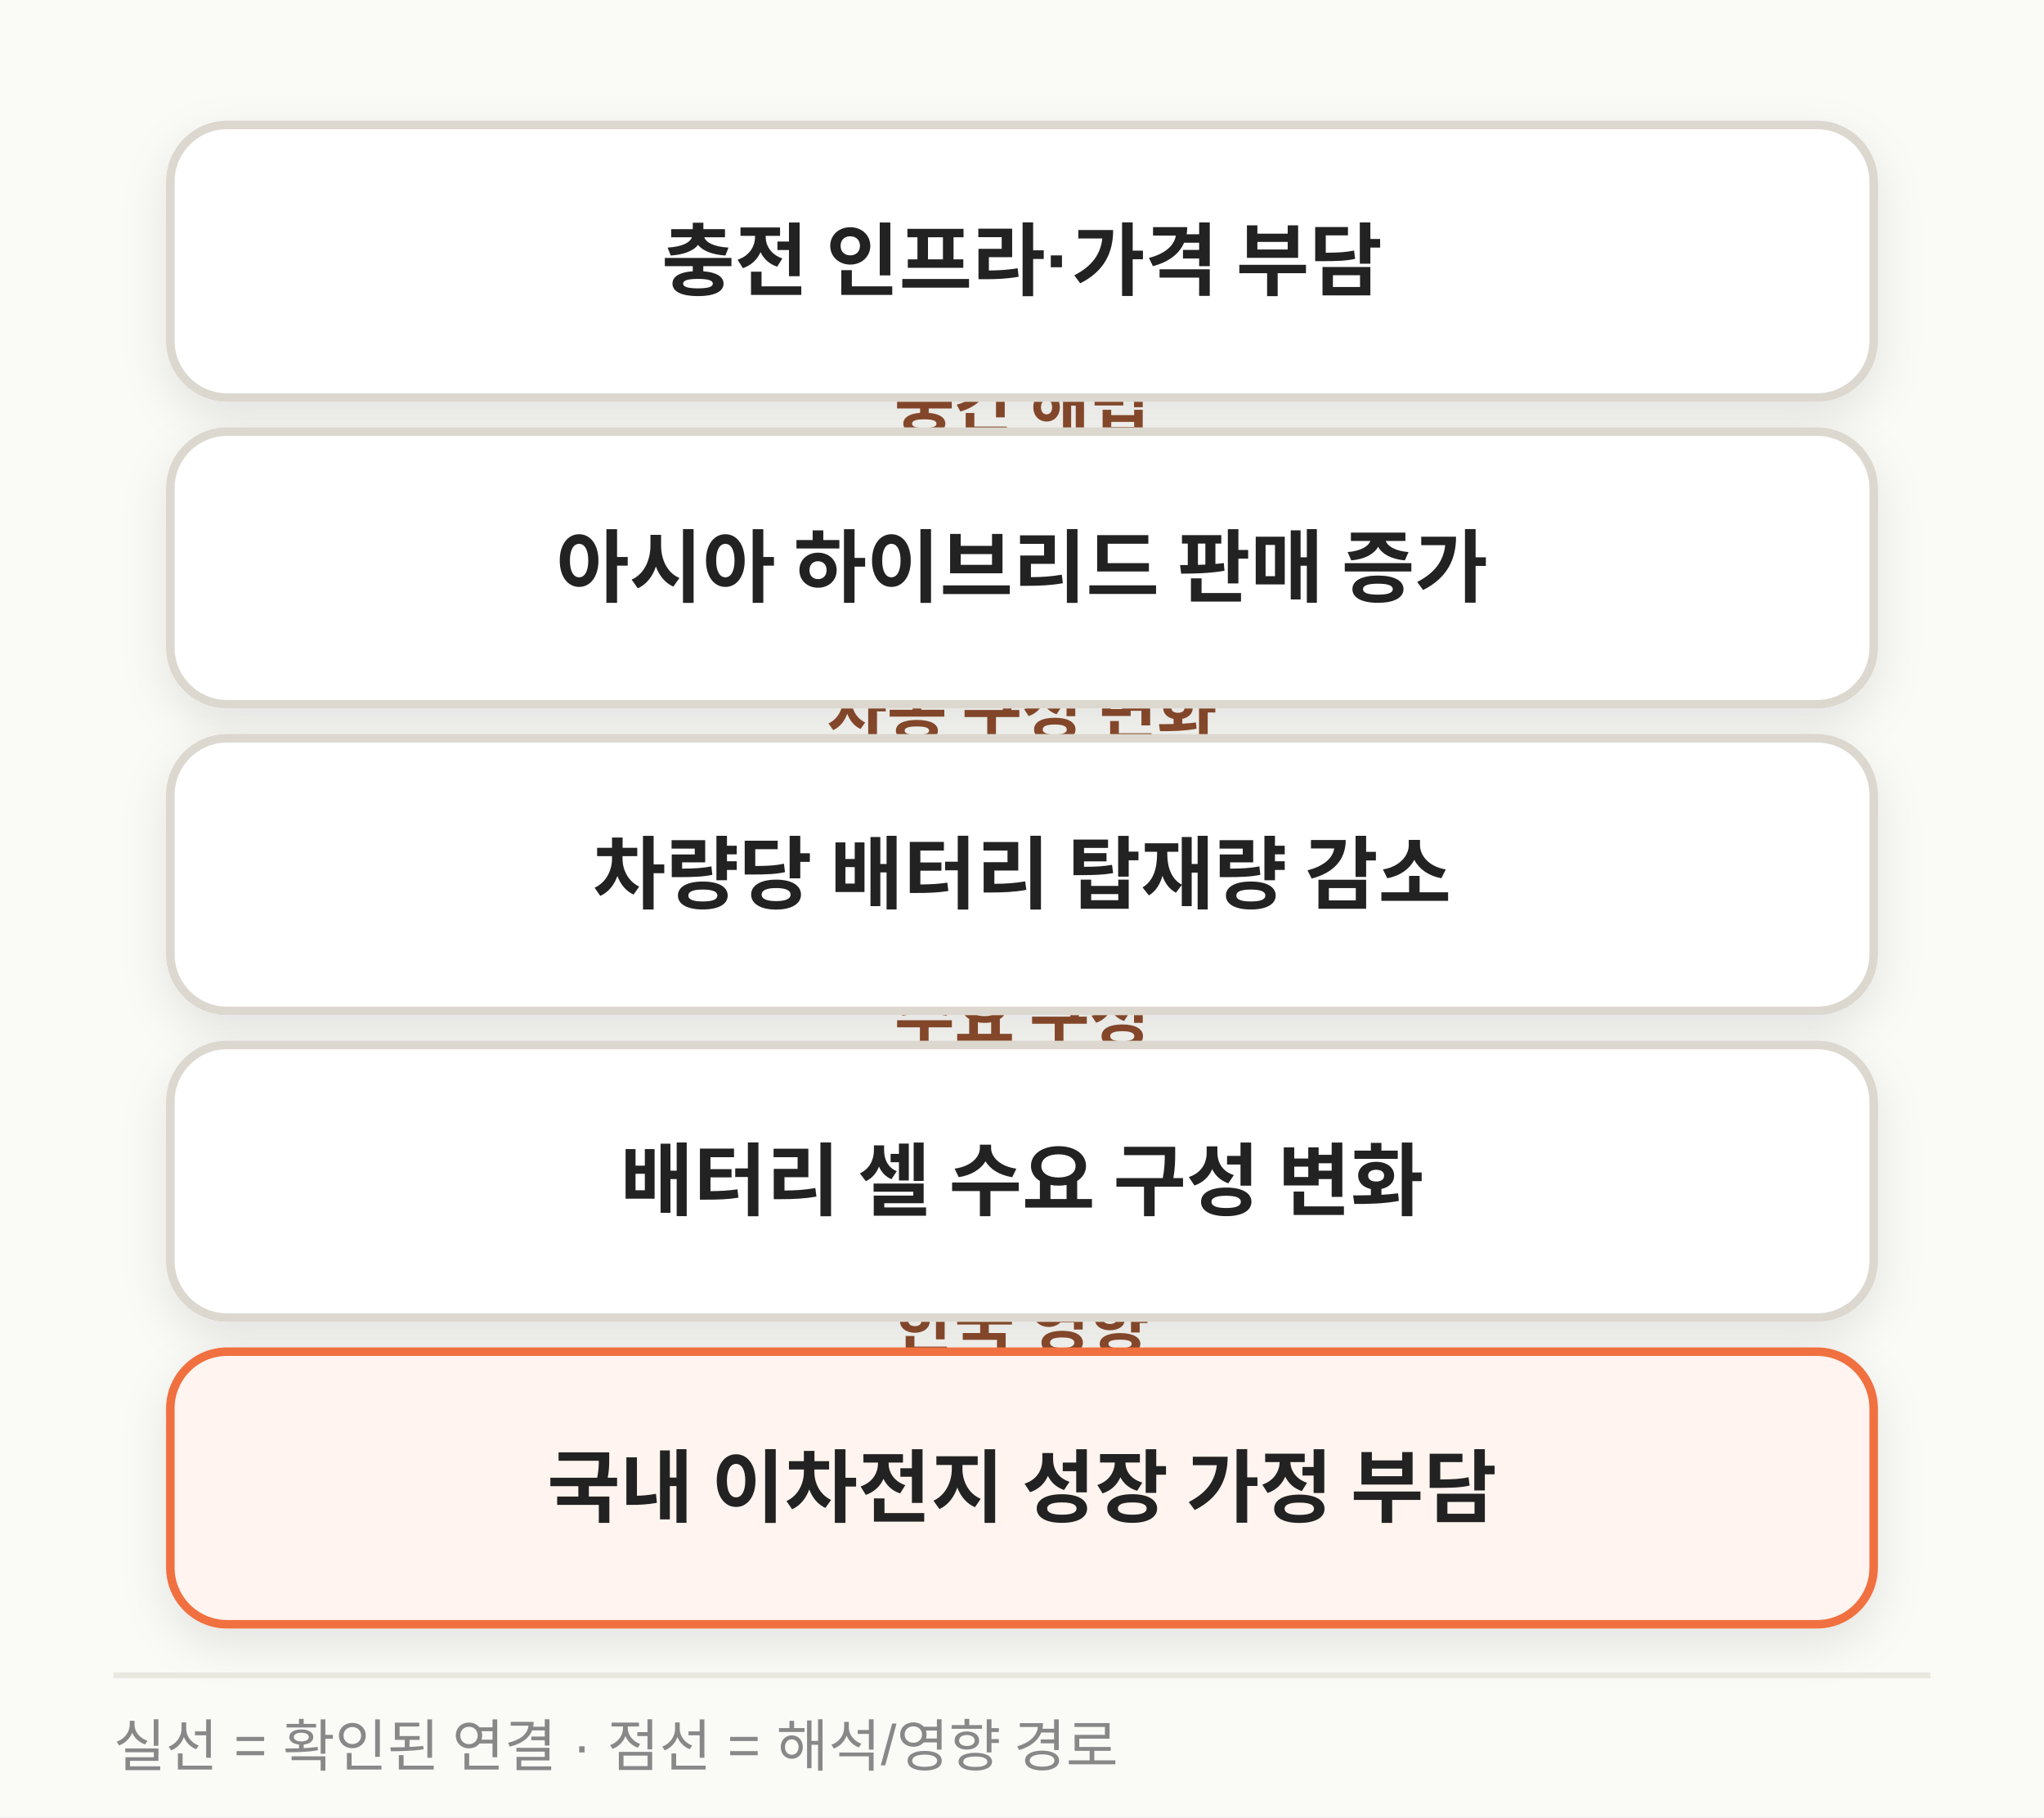
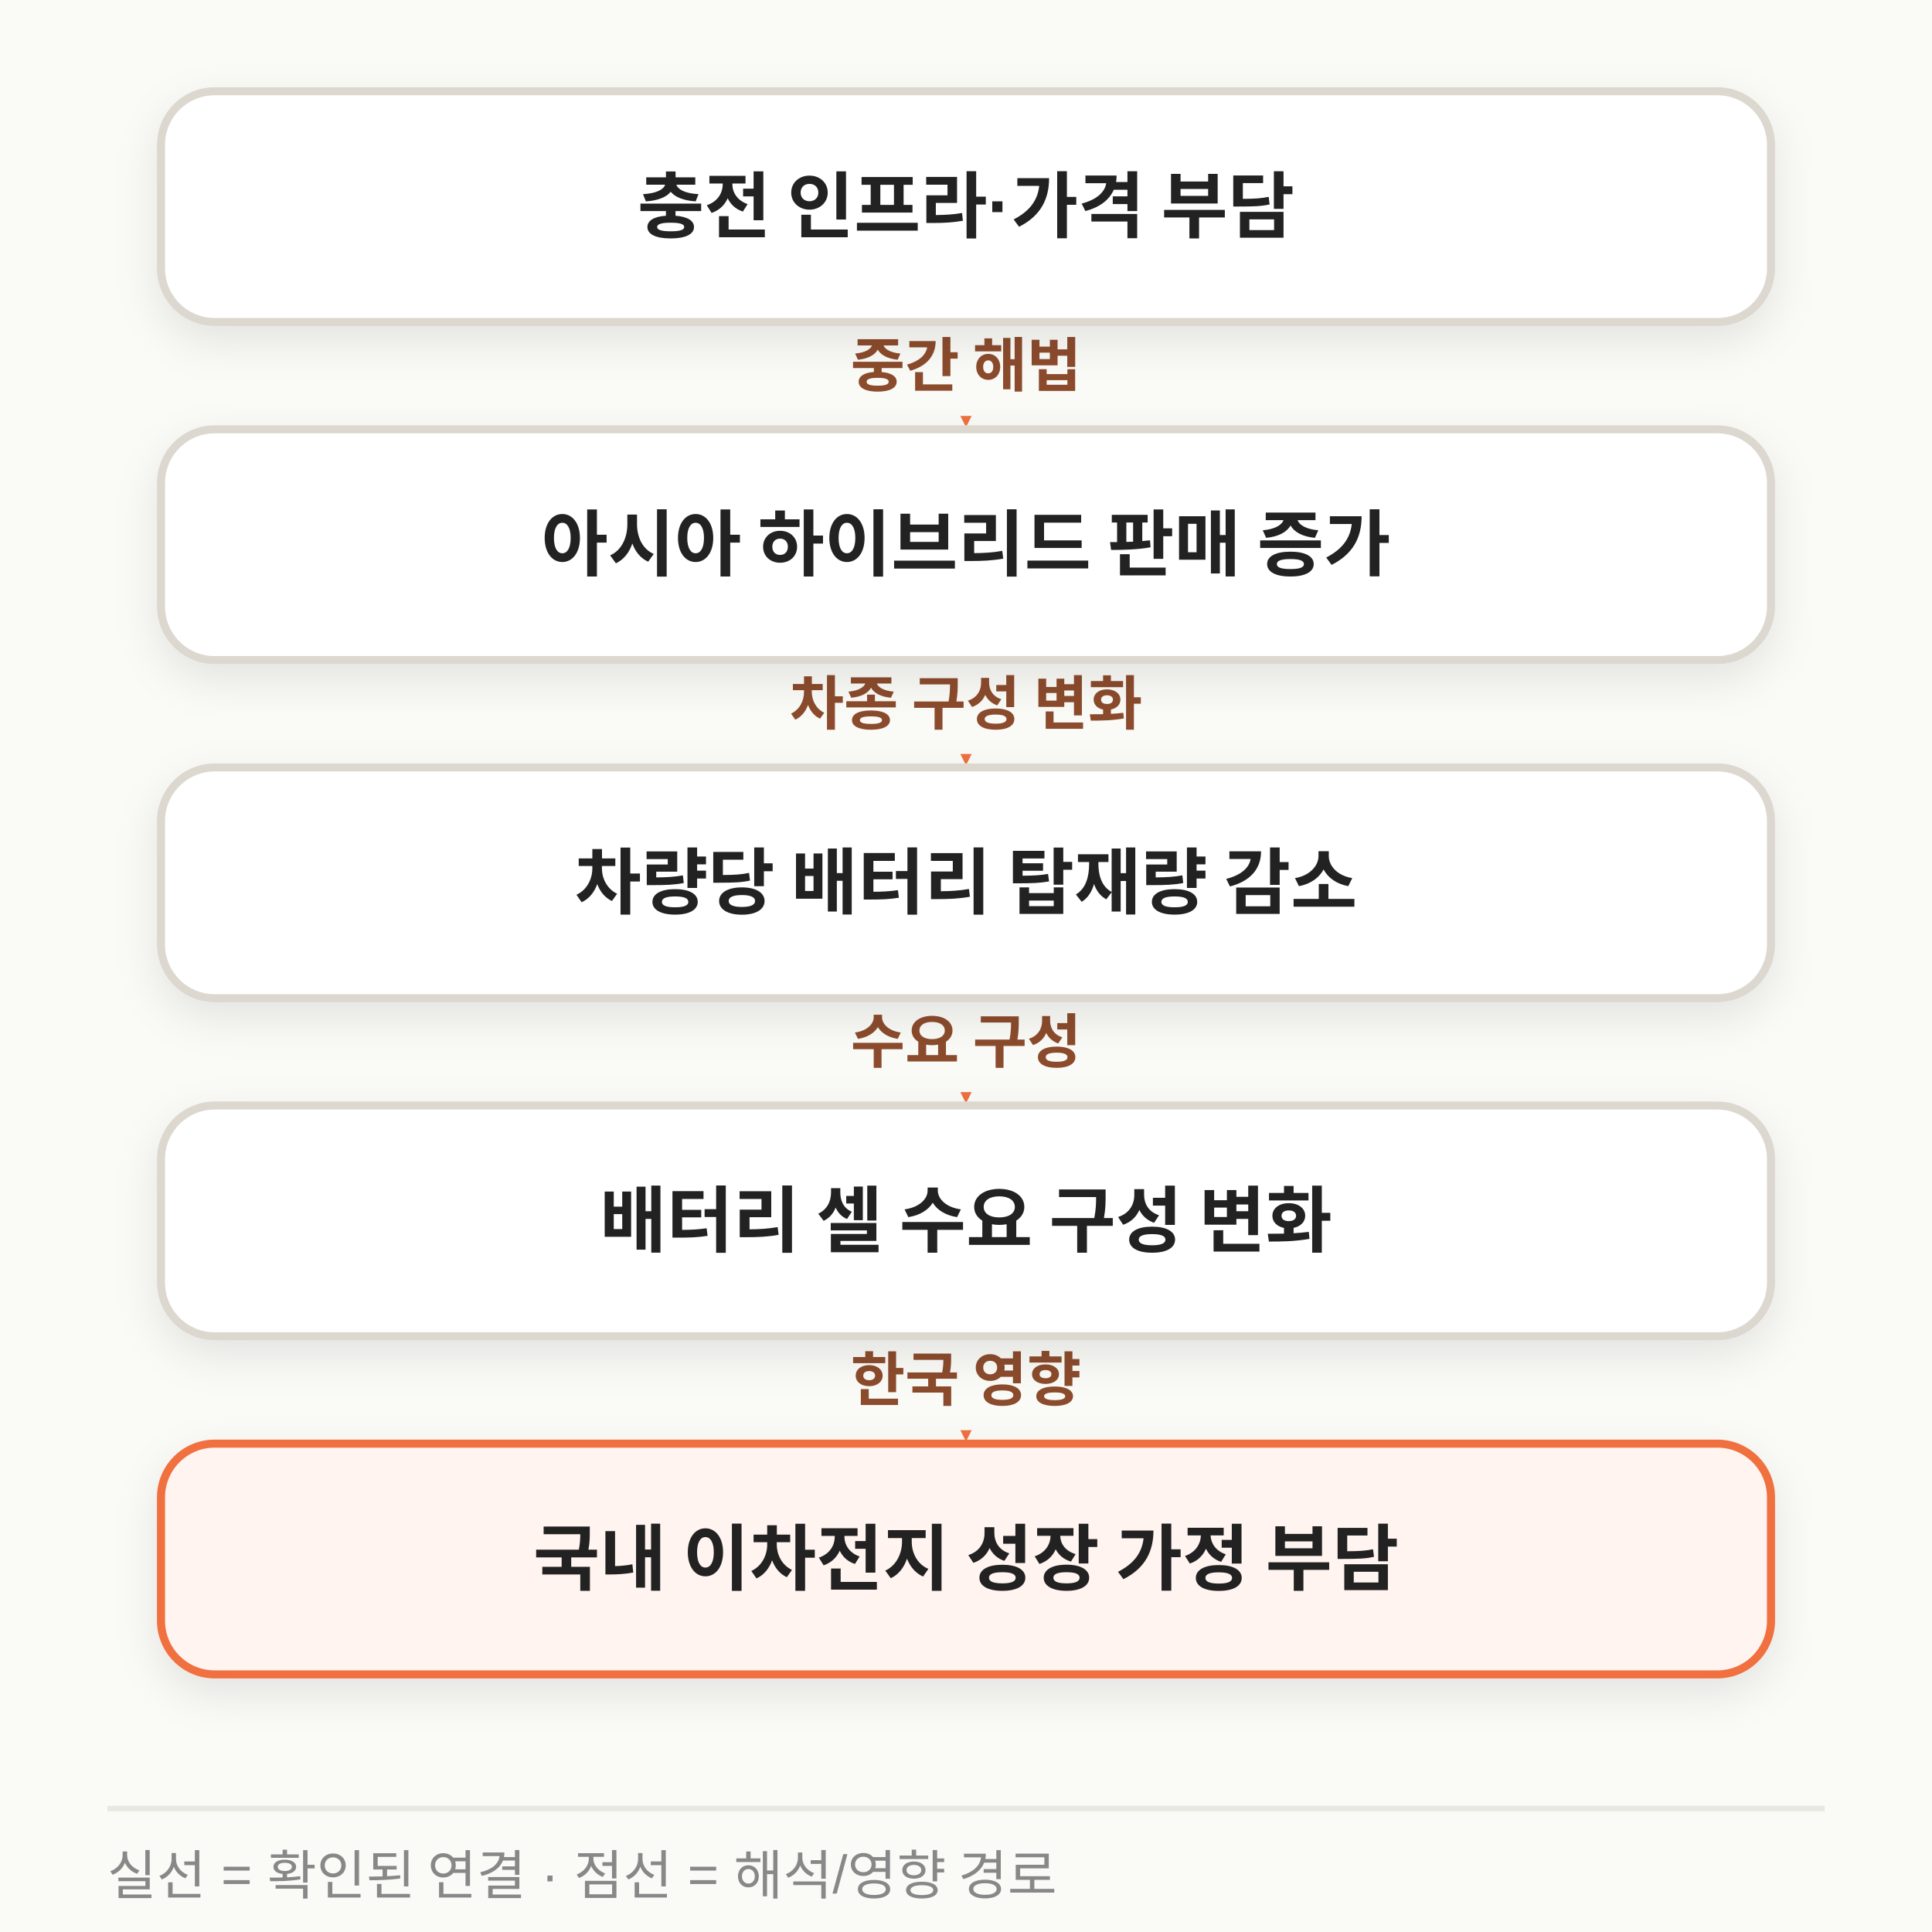
- <svg xmlns="http://www.w3.org/2000/svg" width="720" height="640" viewBox="0 0 720 640" class="morning-diagram morning-diagram-mobile" data-mobile-layout="same-topology" data-motion-orientation="TB" data-motion-steps="9">
+ <svg xmlns="http://www.w3.org/2000/svg" width="720" height="720" viewBox="0 0 720 720" class="morning-diagram morning-diagram-mobile" data-mobile-layout="same-topology" data-motion-orientation="TB" data-motion-steps="9">
  <defs>
    <filter id="shadow" x="-20%" y="-20%" width="140%" height="160%">
      <feDropShadow dx="0" dy="6" stdDeviation="8" flood-color="#111111" flood-opacity=".09" />
    </filter>
    <marker id="arrow" viewBox="0 0 10 10" refX="8" refY="5" markerWidth="8" markerHeight="8" orient="auto-start-reverse">
      <path d="M 0 0 L 10 5 L 0 10 z" fill="#F07040" />
    </marker>
  </defs>
-   <rect width="720" height="640" fill="#FAFAF7" />
+   <rect width="720" height="720" fill="#FAFAF7" />
  <g class="motion-step motion-edge" data-motion-step="1" data-from="A" data-to="B" style="--motion-delay:415ms">
-     <path d="M 360.0 140.0 C 360.0 146.0, 360.0 146.0, 360.0 144.0" fill="none" stroke="#F07040" stroke-width="4.5" stroke-dasharray="12 10" marker-end="url(#arrow)" />
-     <rect x="288.5" y="125.0" width="143" height="38" rx="19" fill="#FAFAF7" />
-     <text x="360.0" y="151.0" text-anchor="middle" font-family="Apple SD Gothic Neo,Malgun Gothic,Arial,sans-serif" font-size="23" font-weight="800" fill="#8B4B2C">중간 해법</text>
+     <path d="M 360.0 120.0 C 360.0 140.0, 360.0 140.0, 360.0 152.0" fill="none" stroke="#F07040" stroke-width="4.5" stroke-dasharray="12 10" marker-end="url(#arrow)" />
+     <rect x="288.5" y="121.0" width="143" height="34" rx="17" fill="#FAFAF7" />
+     <text x="360.0" y="144.0" text-anchor="middle" font-family="Apple SD Gothic Neo,Malgun Gothic,Arial,sans-serif" font-size="22" font-weight="800" fill="#8B4B2C">중간 해법</text>
  </g>
  <g class="motion-step motion-edge" data-motion-step="3" data-from="B" data-to="C" style="--motion-delay:1245ms">
-     <path d="M 360.0 248.0 C 360.0 254.0, 360.0 254.0, 360.0 252.0" fill="none" stroke="#F07040" stroke-width="4.5" stroke-dasharray="12 10" marker-end="url(#arrow)" />
-     <rect x="257.0" y="233.0" width="206" height="38" rx="19" fill="#FAFAF7" />
-     <text x="360.0" y="259.0" text-anchor="middle" font-family="Apple SD Gothic Neo,Malgun Gothic,Arial,sans-serif" font-size="23" font-weight="800" fill="#8B4B2C">차종 구성 변화</text>
+     <path d="M 360.0 246.0 C 360.0 266.0, 360.0 266.0, 360.0 278.0" fill="none" stroke="#F07040" stroke-width="4.5" stroke-dasharray="12 10" marker-end="url(#arrow)" />
+     <rect x="257.0" y="247.0" width="206" height="34" rx="17" fill="#FAFAF7" />
+     <text x="360.0" y="270.0" text-anchor="middle" font-family="Apple SD Gothic Neo,Malgun Gothic,Arial,sans-serif" font-size="22" font-weight="800" fill="#8B4B2C">차종 구성 변화</text>
  </g>
  <g class="motion-step motion-edge" data-motion-step="5" data-from="C" data-to="D" style="--motion-delay:2075ms">
-     <path d="M 360.0 356.0 C 360.0 362.0, 360.0 362.0, 360.0 360.0" fill="none" stroke="#F07040" stroke-width="4.5" stroke-dasharray="12 10" marker-end="url(#arrow)" />
-     <rect x="288.5" y="341.0" width="143" height="38" rx="19" fill="#FAFAF7" />
-     <text x="360.0" y="367.0" text-anchor="middle" font-family="Apple SD Gothic Neo,Malgun Gothic,Arial,sans-serif" font-size="23" font-weight="800" fill="#8B4B2C">수요 구성</text>
+     <path d="M 360.0 372.0 C 360.0 392.0, 360.0 392.0, 360.0 404.0" fill="none" stroke="#F07040" stroke-width="4.5" stroke-dasharray="12 10" marker-end="url(#arrow)" />
+     <rect x="288.5" y="373.0" width="143" height="34" rx="17" fill="#FAFAF7" />
+     <text x="360.0" y="396.0" text-anchor="middle" font-family="Apple SD Gothic Neo,Malgun Gothic,Arial,sans-serif" font-size="22" font-weight="800" fill="#8B4B2C">수요 구성</text>
  </g>
  <g class="motion-step motion-edge" data-motion-step="7" data-from="D" data-to="E" style="--motion-delay:2905ms">
-     <path d="M 360.0 464.0 C 360.0 470.0, 360.0 470.0, 360.0 468.0" fill="none" stroke="#F07040" stroke-width="4.5" stroke-dasharray="12 10" marker-end="url(#arrow)" />
-     <rect x="288.5" y="449.0" width="143" height="38" rx="19" fill="#FAFAF7" />
-     <text x="360.0" y="475.0" text-anchor="middle" font-family="Apple SD Gothic Neo,Malgun Gothic,Arial,sans-serif" font-size="23" font-weight="800" fill="#8B4B2C">한국 영향</text>
+     <path d="M 360.0 498.0 C 360.0 518.0, 360.0 518.0, 360.0 530.0" fill="none" stroke="#F07040" stroke-width="4.5" stroke-dasharray="12 10" marker-end="url(#arrow)" />
+     <rect x="288.5" y="499.0" width="143" height="34" rx="17" fill="#FAFAF7" />
+     <text x="360.0" y="522.0" text-anchor="middle" font-family="Apple SD Gothic Neo,Malgun Gothic,Arial,sans-serif" font-size="22" font-weight="800" fill="#8B4B2C">한국 영향</text>
  </g>
  <g class="motion-step motion-node" data-motion-step="0" style="--motion-delay:0ms;--motion-accent-delay:660ms">
-     <rect class="motion-node-shape" x="60.0" y="44.0" width="600.0" height="96" rx="20" fill="#FFFFFF" stroke="#DCD8CF" stroke-width="3" filter="url(#shadow)" />
-     <text x="360.0" y="92.0" text-anchor="middle" dominant-baseline="middle" font-family="Apple SD Gothic Neo,Malgun Gothic,Arial,sans-serif" font-size="28" font-weight="800" fill="#222222">충전 인프라·가격 부담</text>
+     <rect class="motion-node-shape" x="60.0" y="34.0" width="600.0" height="86" rx="20" fill="#FFFFFF" stroke="#DCD8CF" stroke-width="3" filter="url(#shadow)" />
+     <text x="360.0" y="77.0" text-anchor="middle" dominant-baseline="middle" font-family="Apple SD Gothic Neo,Malgun Gothic,Arial,sans-serif" font-size="27" font-weight="800" fill="#222222">충전 인프라·가격 부담</text>
  </g>
  <g class="motion-step motion-node" data-motion-step="2" style="--motion-delay:830ms;--motion-accent-delay:1490ms">
-     <rect class="motion-node-shape" x="60.0" y="152.0" width="600.0" height="96" rx="20" fill="#FFFFFF" stroke="#DCD8CF" stroke-width="3" filter="url(#shadow)" />
-     <text x="360.0" y="200.0" text-anchor="middle" dominant-baseline="middle" font-family="Apple SD Gothic Neo,Malgun Gothic,Arial,sans-serif" font-size="28" font-weight="800" fill="#222222">아시아 하이브리드 판매 증가</text>
+     <rect class="motion-node-shape" x="60.0" y="160.0" width="600.0" height="86" rx="20" fill="#FFFFFF" stroke="#DCD8CF" stroke-width="3" filter="url(#shadow)" />
+     <text x="360.0" y="203.0" text-anchor="middle" dominant-baseline="middle" font-family="Apple SD Gothic Neo,Malgun Gothic,Arial,sans-serif" font-size="27" font-weight="800" fill="#222222">아시아 하이브리드 판매 증가</text>
  </g>
  <g class="motion-step motion-node" data-motion-step="4" style="--motion-delay:1660ms;--motion-accent-delay:2320ms">
-     <rect class="motion-node-shape" x="60.0" y="260.0" width="600.0" height="96" rx="20" fill="#FFFFFF" stroke="#DCD8CF" stroke-width="3" filter="url(#shadow)" />
-     <text x="360.0" y="308.0" text-anchor="middle" dominant-baseline="middle" font-family="Apple SD Gothic Neo,Malgun Gothic,Arial,sans-serif" font-size="28" font-weight="800" fill="#222222">차량당 배터리 탑재량 감소</text>
+     <rect class="motion-node-shape" x="60.0" y="286.0" width="600.0" height="86" rx="20" fill="#FFFFFF" stroke="#DCD8CF" stroke-width="3" filter="url(#shadow)" />
+     <text x="360.0" y="329.0" text-anchor="middle" dominant-baseline="middle" font-family="Apple SD Gothic Neo,Malgun Gothic,Arial,sans-serif" font-size="27" font-weight="800" fill="#222222">차량당 배터리 탑재량 감소</text>
  </g>
  <g class="motion-step motion-node" data-motion-step="6" style="--motion-delay:2490ms;--motion-accent-delay:3150ms">
-     <rect class="motion-node-shape" x="60.0" y="368.0" width="600.0" height="96" rx="20" fill="#FFFFFF" stroke="#DCD8CF" stroke-width="3" filter="url(#shadow)" />
-     <text x="360.0" y="416.0" text-anchor="middle" dominant-baseline="middle" font-family="Apple SD Gothic Neo,Malgun Gothic,Arial,sans-serif" font-size="28" font-weight="800" fill="#222222">배터리 셀 수요 구성 변화</text>
+     <rect class="motion-node-shape" x="60.0" y="412.0" width="600.0" height="86" rx="20" fill="#FFFFFF" stroke="#DCD8CF" stroke-width="3" filter="url(#shadow)" />
+     <text x="360.0" y="455.0" text-anchor="middle" dominant-baseline="middle" font-family="Apple SD Gothic Neo,Malgun Gothic,Arial,sans-serif" font-size="27" font-weight="800" fill="#222222">배터리 셀 수요 구성 변화</text>
  </g>
  <g class="motion-step motion-node motion-risk" data-motion-step="8" style="--motion-delay:3320ms;--motion-accent-delay:3980ms">
-     <rect class="motion-node-shape" x="60.0" y="476.0" width="600.0" height="96" rx="20" fill="#FFF4EF" stroke="#F07040" stroke-width="3" filter="url(#shadow)" />
-     <text x="360.0" y="524.0" text-anchor="middle" dominant-baseline="middle" font-family="Apple SD Gothic Neo,Malgun Gothic,Arial,sans-serif" font-size="28" font-weight="800" fill="#222222">국내 이차전지 성장 가정 부담</text>
+     <rect class="motion-node-shape" x="60.0" y="538.0" width="600.0" height="86" rx="20" fill="#FFF4EF" stroke="#F07040" stroke-width="3" filter="url(#shadow)" />
+     <text x="360.0" y="581.0" text-anchor="middle" dominant-baseline="middle" font-family="Apple SD Gothic Neo,Malgun Gothic,Arial,sans-serif" font-size="27" font-weight="800" fill="#222222">국내 이차전지 성장 가정 부담</text>
  </g>
-   <line x1="40" y1="590" x2="680" y2="590" stroke="#E8E8E0" stroke-width="2" />
-   <text x="40" y="622" font-family="Apple SD Gothic Neo,Malgun Gothic,Arial,sans-serif" font-size="20" fill="#888888">실선 = 확인된 연결 · 점선 = 해석/영향 경로</text>
+   <line x1="40" y1="674" x2="680" y2="674" stroke="#E8E8E0" stroke-width="2" />
+   <text x="40" y="706" font-family="Apple SD Gothic Neo,Malgun Gothic,Arial,sans-serif" font-size="20" fill="#888888">실선 = 확인된 연결 · 점선 = 해석/영향 경로</text>
</svg>
